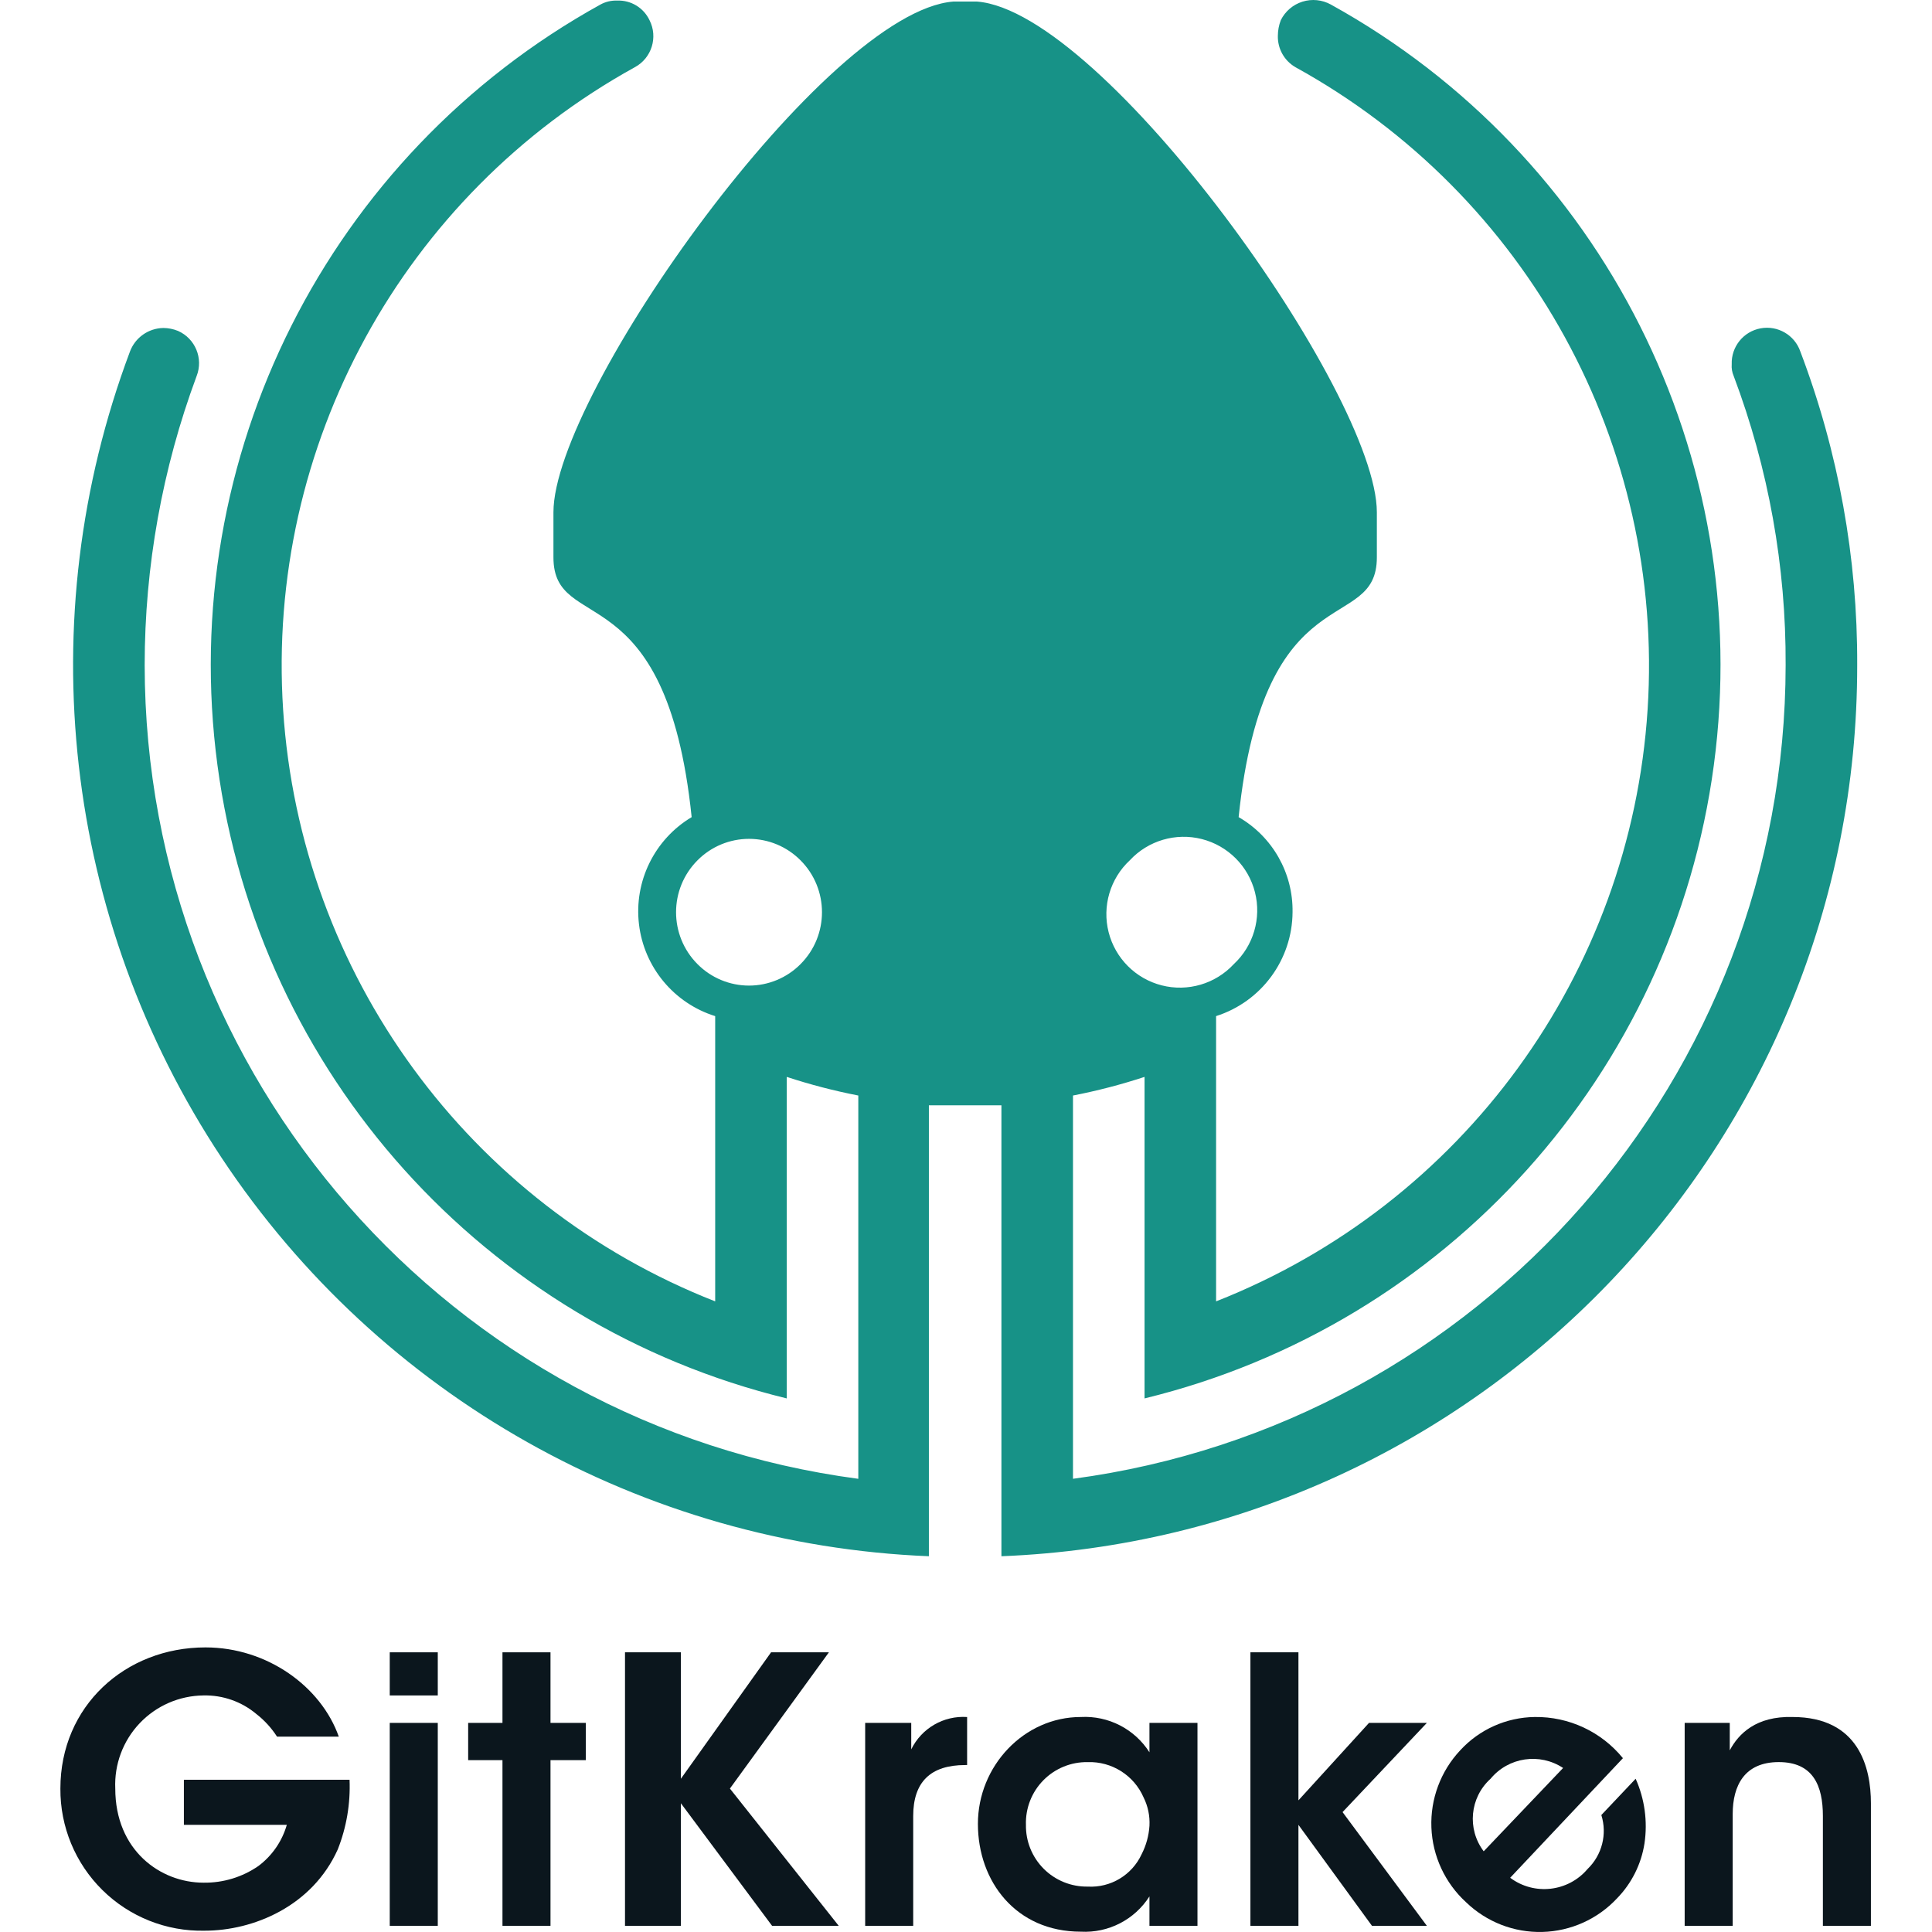
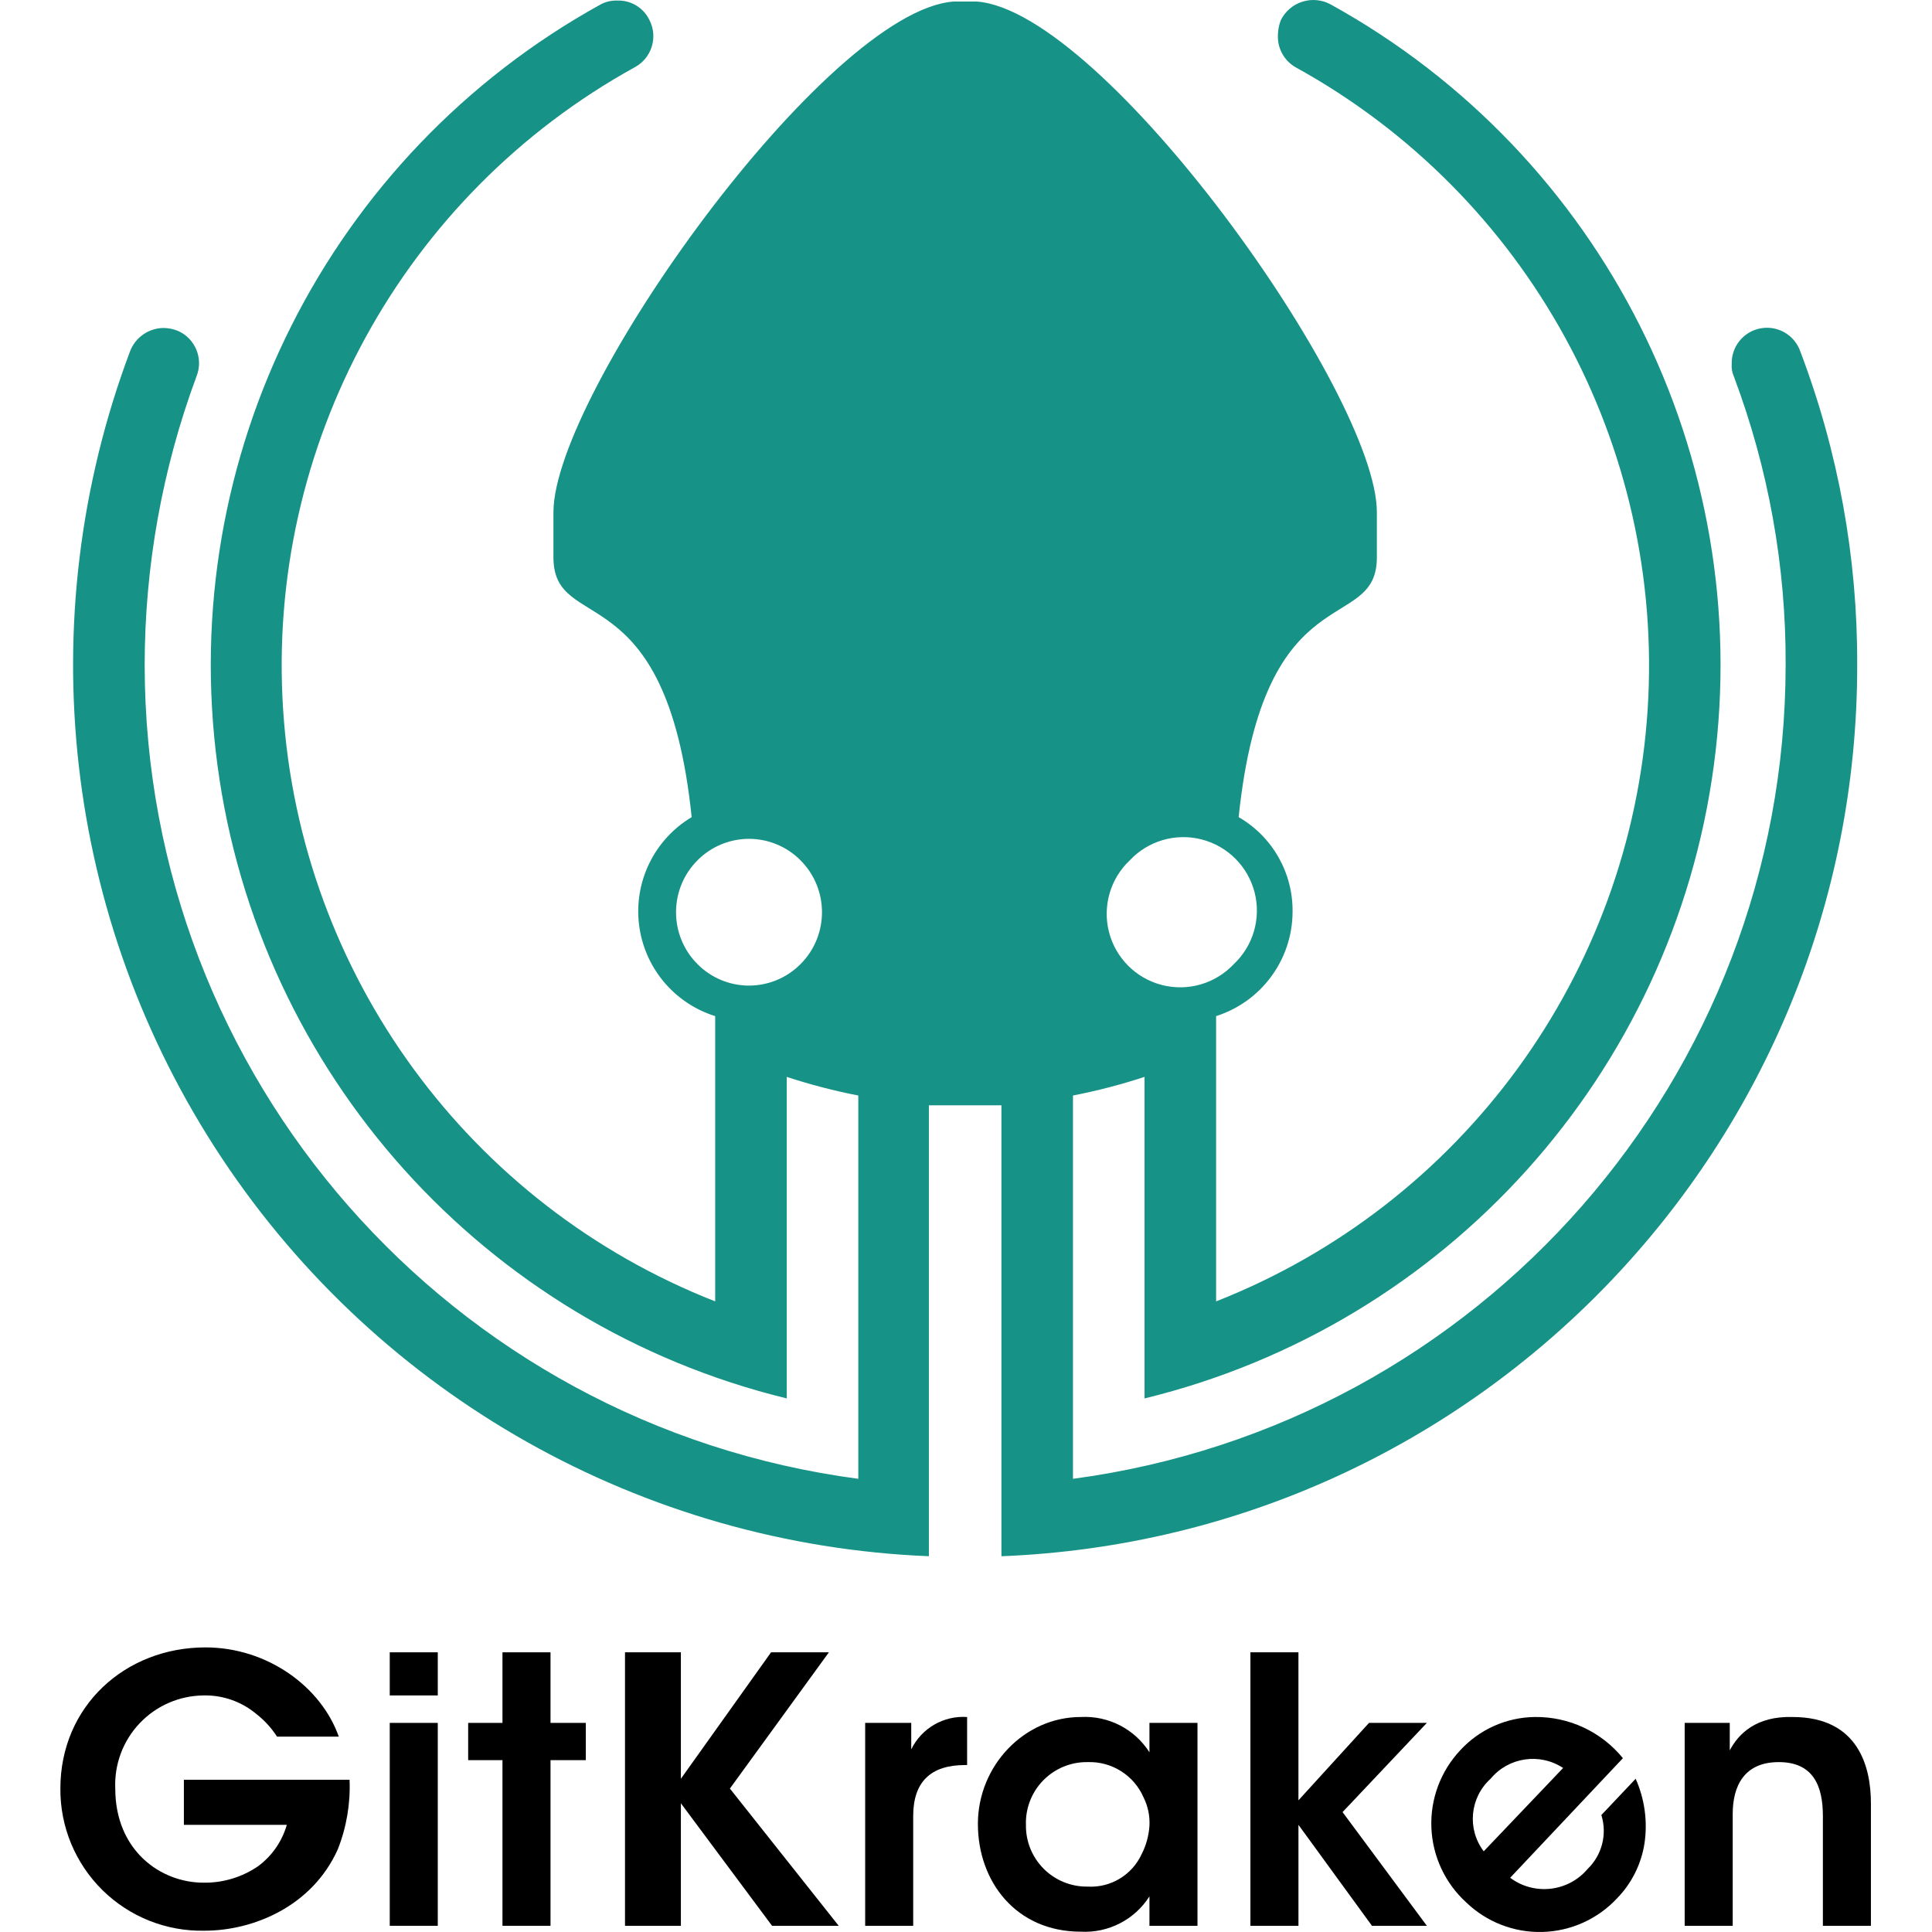
- <svg xmlns="http://www.w3.org/2000/svg" id="Logos" viewBox="0 0 128 128" version="1.1" width="128" height="128">
-   <defs id="defs4">
-     <style id="style2">.cls-1{fill:#0b161d;}.cls-2{fill:#179287;}</style>
-   </defs>
-   <path class="cls-1" d="m 18.353,115.055 a 6.04,6.04 0 0 0 -1.364,-1.494 5.261,5.261 0 0 0 -3.507,-1.234 5.91,5.91 0 0 0 -5.845,6.17 c 0,4.092 2.987,6.235 5.845,6.235 a 6.235,6.235 0 0 0 3.637,-1.104 5.196,5.196 0 0 0 1.883,-2.728 h -6.819 v -2.987 h 10.976 a 11.3,11.3 0 0 1 -0.779,4.611 c -1.689,3.767 -5.585,5.39 -8.832,5.39 a 9.352,9.352 0 0 1 -9.547,-9.417 c 0,-5.455 4.286,-9.352 9.612,-9.352 4.092,0 7.663,2.598 8.832,5.91 z" id="path6" style="stroke-width:0.649" />
-   <path class="cls-1" d="m 25.822,109.47 h 3.182 v 2.858 h -3.182 z m 0,4.676 h 3.182 v 13.444 h -3.182 z" id="path8" style="stroke-width:0.649" />
-   <path class="cls-1" d="m 33.29,116.614 h -2.273 v -2.468 h 2.273 v -4.676 h 3.182 v 4.676 h 2.338 v 2.468 h -2.338 v 10.976 h -3.182 z" id="path10" style="stroke-width:0.649" />
-   <path class="cls-1" d="m 41.408,109.47 h 3.702 v 8.378 l 5.975,-8.378 h 3.832 l -6.559,9.027 7.209,9.092 h -4.416 l -6.04,-8.118 v 8.118 H 41.408 Z" id="path12" style="stroke-width:0.649" />
-   <path class="cls-1" d="m 57.32,114.146 h 3.052 v 1.754 a 3.832,3.832 0 0 1 3.702,-2.143 v 3.182 h -0.13 c -2.273,0 -3.442,1.104 -3.442,3.377 v 7.274 h -3.182 z" id="path14" style="stroke-width:0.649" />
-   <path class="cls-1" d="m 79.336,127.589 h -3.182 v -1.948 a 5.066,5.066 0 0 1 -4.546,2.338 c -4.286,0 -6.819,-3.312 -6.819,-7.144 0,-3.832 3.052,-7.079 6.819,-7.079 a 5.066,5.066 0 0 1 4.546,2.338 v -1.948 h 3.182 z M 67.971,120.9 a 4.027,4.027 0 0 0 4.092,4.092 3.702,3.702 0 0 0 3.572,-2.143 4.806,4.806 0 0 0 0.52,-1.883 3.767,3.767 0 0 0 -0.39,-1.883 3.897,3.897 0 0 0 -3.702,-2.338 4.027,4.027 0 0 0 -4.092,4.156 z" id="path16" style="stroke-width:0.649" />
-   <path class="cls-1" d="m 82.843,109.47 h 3.182 v 9.807 l 4.676,-5.131 h 3.832 l -5.585,5.91 5.585,7.534 h -3.637 l -4.871,-6.689 v 6.689 h -3.182 z" id="path18" style="stroke-width:0.649" />
-   <path class="cls-1" d="m 100.053,124.407 a 3.767,3.767 0 0 0 5.131,-0.585 3.507,3.507 0 0 0 0.909,-3.572 l 2.273,-2.403 a 7.728,7.728 0 0 1 0.585,4.286 6.689,6.689 0 0 1 -1.818,3.637 7.014,7.014 0 0 1 -10.001,0.26 7.079,7.079 0 0 1 -0.39,-10.066 6.819,6.819 0 0 1 4.936,-2.208 7.404,7.404 0 0 1 5.845,2.728 z m 3.507,-7.274 a 3.637,3.637 0 0 0 -4.806,0.714 3.572,3.572 0 0 0 -0.455,4.806 z" id="path20" style="stroke-width:0.649" />
-   <path class="cls-1" d="m 111.614,114.146 h 2.987 v 1.818 c 0.585,-1.104 1.754,-2.273 4.156,-2.208 4.416,0 5.196,3.377 5.196,5.715 v 8.118 h -3.182 v -7.274 c 0,-2.013 -0.649,-3.572 -2.923,-3.572 -2.273,0 -3.052,1.559 -3.052,3.442 v 7.404 h -3.182 z" id="path22" style="stroke-width:0.649" />
-   <path class="cls-2" d="m 119.277,23.288 a 2.338,2.338 0 0 0 -4.546,0.844 1.624,1.624 0 0 0 0.13,0.779 53.644,53.644 0 0 1 3.442,19.159 54.424,54.424 0 0 1 -47.215,53.904 V 72.581 a 39.097,39.097 0 0 0 4.741,-1.234 v 21.302 a 50.007,50.007 0 0 0 12.339,-92.351 2.403,2.403 0 0 0 -3.312,1.039 2.923,2.923 0 0 0 -0.195,1.039 2.338,2.338 0 0 0 1.169,2.078 45.266,45.266 0 0 1 -5.261,81.765 v -18.899 a 7.274,7.274 0 0 0 5.066,-6.884 7.144,7.144 0 0 0 -3.572,-6.3 c 1.689,-16.301 9.157,-12.015 9.157,-17.21 v -2.987 c 0,-7.858 -18.055,-33.187 -26.497,-33.836 H 63.165 C 54.722,0.752 36.667,26.081 36.667,33.939 V 36.927 c 0,5.196 7.469,0.909 9.157,17.21 a 7.274,7.274 0 0 0 1.559,13.184 v 18.899 A 45.266,45.266 0 0 1 42.058,4.454 2.338,2.338 0 0 0 43.032,1.337 2.273,2.273 0 0 0 40.889,0.038 2.143,2.143 0 0 0 39.785,0.298 50.007,50.007 0 0 0 52.124,92.649 V 71.347 a 39.097,39.097 0 0 0 4.741,1.234 V 97.975 A 54.424,54.424 0 0 1 9.585,44.071 55.073,55.073 0 0 1 13.028,24.912 2.338,2.338 0 0 0 11.794,21.924 2.598,2.598 0 0 0 10.819,21.73 2.403,2.403 0 0 0 8.611,23.288 59.1,59.1 0 0 0 61.541,103.105 V 73.231 h 4.806 V 103.105 A 59.035,59.035 0 0 0 123.044,44.071 57.866,57.866 0 0 0 119.277,23.288 Z M 74.855,56.995 a 4.871,4.871 0 1 1 6.884,6.884 4.871,4.871 0 1 1 -6.884,-6.884 z m -21.821,6.884 a 4.806,4.806 0 0 1 -6.819,0 4.871,4.871 0 0 1 0,-6.884 4.806,4.806 0 0 1 6.819,0 4.871,4.871 0 0 1 0,6.884 z" id="path24" style="stroke-width:0.649" />
+ <svg xmlns="http://www.w3.org/2000/svg" width="128" height="128">
+   <path class="cls-1" d="M18.353 115.055a6.04 6.04 0 0 0-1.364-1.494 5.26 5.26 0 0 0-3.507-1.234 5.91 5.91 0 0 0-5.845 6.17c0 4.092 2.988 6.235 5.845 6.235a6.235 6.235 0 0 0 3.637-1.104 5.196 5.196 0 0 0 1.883-2.728h-6.819v-2.987H23.16a11.3 11.3 0 0 1-.78 4.61c-1.688 3.768-5.585 5.391-8.832 5.391A9.352 9.352 0 0 1 4 118.497c0-5.455 4.287-9.352 9.612-9.352 4.092 0 7.664 2.598 8.833 5.91z" style="stroke-width:.649" />
+   <path class="cls-1" d="M25.822 109.47h3.182v2.857h-3.182zm0 4.676h3.182v13.443h-3.182z" style="stroke-width:.649" />
+   <path class="cls-1" d="M33.29 116.614h-2.273v-2.468h2.273v-4.676h3.183v4.676h2.338v2.468h-2.338v10.975H33.29z" style="stroke-width:.649" />
+   <path class="cls-1" d="M41.408 109.47h3.702v8.378l5.975-8.378h3.832l-6.56 9.027 7.21 9.092H51.15l-6.04-8.118v8.118h-3.702z" style="stroke-width:.649" />
+   <path class="cls-1" d="M57.32 114.146h3.052v1.753a3.832 3.832 0 0 1 3.702-2.143v3.182h-.13c-2.273 0-3.442 1.105-3.442 3.378v7.273H57.32z" style="stroke-width:.649" />
+   <path class="cls-1" d="M79.336 127.59h-3.182v-1.949a5.066 5.066 0 0 1-4.546 2.338c-4.287 0-6.82-3.312-6.82-7.144 0-3.832 3.053-7.079 6.82-7.079a5.066 5.066 0 0 1 4.546 2.338v-1.948h3.182zm-11.365-6.69a4.027 4.027 0 0 0 4.091 4.092 3.702 3.702 0 0 0 3.572-2.144 4.806 4.806 0 0 0 .52-1.883 3.767 3.767 0 0 0-.39-1.883 3.897 3.897 0 0 0-3.702-2.338 4.027 4.027 0 0 0-4.091 4.156z" style="stroke-width:.649" />
+   <path class="cls-1" d="M82.843 109.47h3.182v9.806l4.676-5.13h3.832l-5.585 5.91 5.585 7.533h-3.637l-4.87-6.689v6.69h-3.183z" style="stroke-width:.649" />
+   <path class="cls-1" d="M100.053 124.407a3.767 3.767 0 0 0 5.131-.584 3.507 3.507 0 0 0 .91-3.572l2.272-2.403a7.728 7.728 0 0 1 .585 4.286 6.69 6.69 0 0 1-1.819 3.637 7.014 7.014 0 0 1-10.001.26 7.079 7.079 0 0 1-.39-10.067 6.82 6.82 0 0 1 4.936-2.208 7.404 7.404 0 0 1 5.845 2.728zm3.507-7.274a3.637 3.637 0 0 0-4.805.715 3.572 3.572 0 0 0-.455 4.806z" style="stroke-width:.649" />
+   <path class="cls-1" d="M111.614 114.146h2.987v1.818c.585-1.104 1.754-2.273 4.157-2.208 4.416 0 5.195 3.377 5.195 5.715v8.118h-3.182v-7.273c0-2.014-.65-3.572-2.923-3.572s-3.052 1.558-3.052 3.442v7.403h-3.182z" style="stroke-width:.649" />
+   <path d="M119.277 23.288a2.338 2.338 0 0 0-4.546.844 1.624 1.624 0 0 0 .13.78 53.644 53.644 0 0 1 3.442 19.159 54.424 54.424 0 0 1-47.215 53.904V72.58a39.097 39.097 0 0 0 4.741-1.234V92.65A50.007 50.007 0 0 0 88.17.298a2.403 2.403 0 0 0-3.313 1.039 2.923 2.923 0 0 0-.194 1.039 2.338 2.338 0 0 0 1.169 2.078A45.266 45.266 0 0 1 80.57 86.22v-18.9a7.274 7.274 0 0 0 5.066-6.883 7.144 7.144 0 0 0-3.572-6.3c1.688-16.301 9.157-12.015 9.157-17.21v-2.988c0-7.858-18.055-33.187-26.497-33.836h-1.56c-8.442.65-26.497 25.978-26.497 33.836v2.988c0 5.195 7.47.909 9.158 17.21a7.274 7.274 0 0 0 1.558 13.184V86.22a45.266 45.266 0 0 1-5.325-81.766 2.338 2.338 0 0 0 .974-3.117A2.273 2.273 0 0 0 40.889.038a2.143 2.143 0 0 0-1.104.26 50.007 50.007 0 0 0 12.34 92.351V71.347a39.097 39.097 0 0 0 4.74 1.234v25.394A54.424 54.424 0 0 1 9.585 44.07a55.073 55.073 0 0 1 3.443-19.16 2.338 2.338 0 0 0-1.234-2.987 2.598 2.598 0 0 0-.975-.194 2.403 2.403 0 0 0-2.208 1.558 59.1 59.1 0 0 0 52.93 79.817V73.231h4.806v29.874a59.035 59.035 0 0 0 56.697-59.034 57.866 57.866 0 0 0-3.767-20.783zM74.855 56.995a4.87 4.87 0 1 1 6.884 6.884 4.87 4.87 0 1 1-6.884-6.884zm-21.822 6.884a4.806 4.806 0 0 1-6.819 0 4.87 4.87 0 0 1 0-6.884 4.806 4.806 0 0 1 6.82 0 4.87 4.87 0 0 1 0 6.884z" style="stroke-width:.649;fill:#179287" />
</svg>
